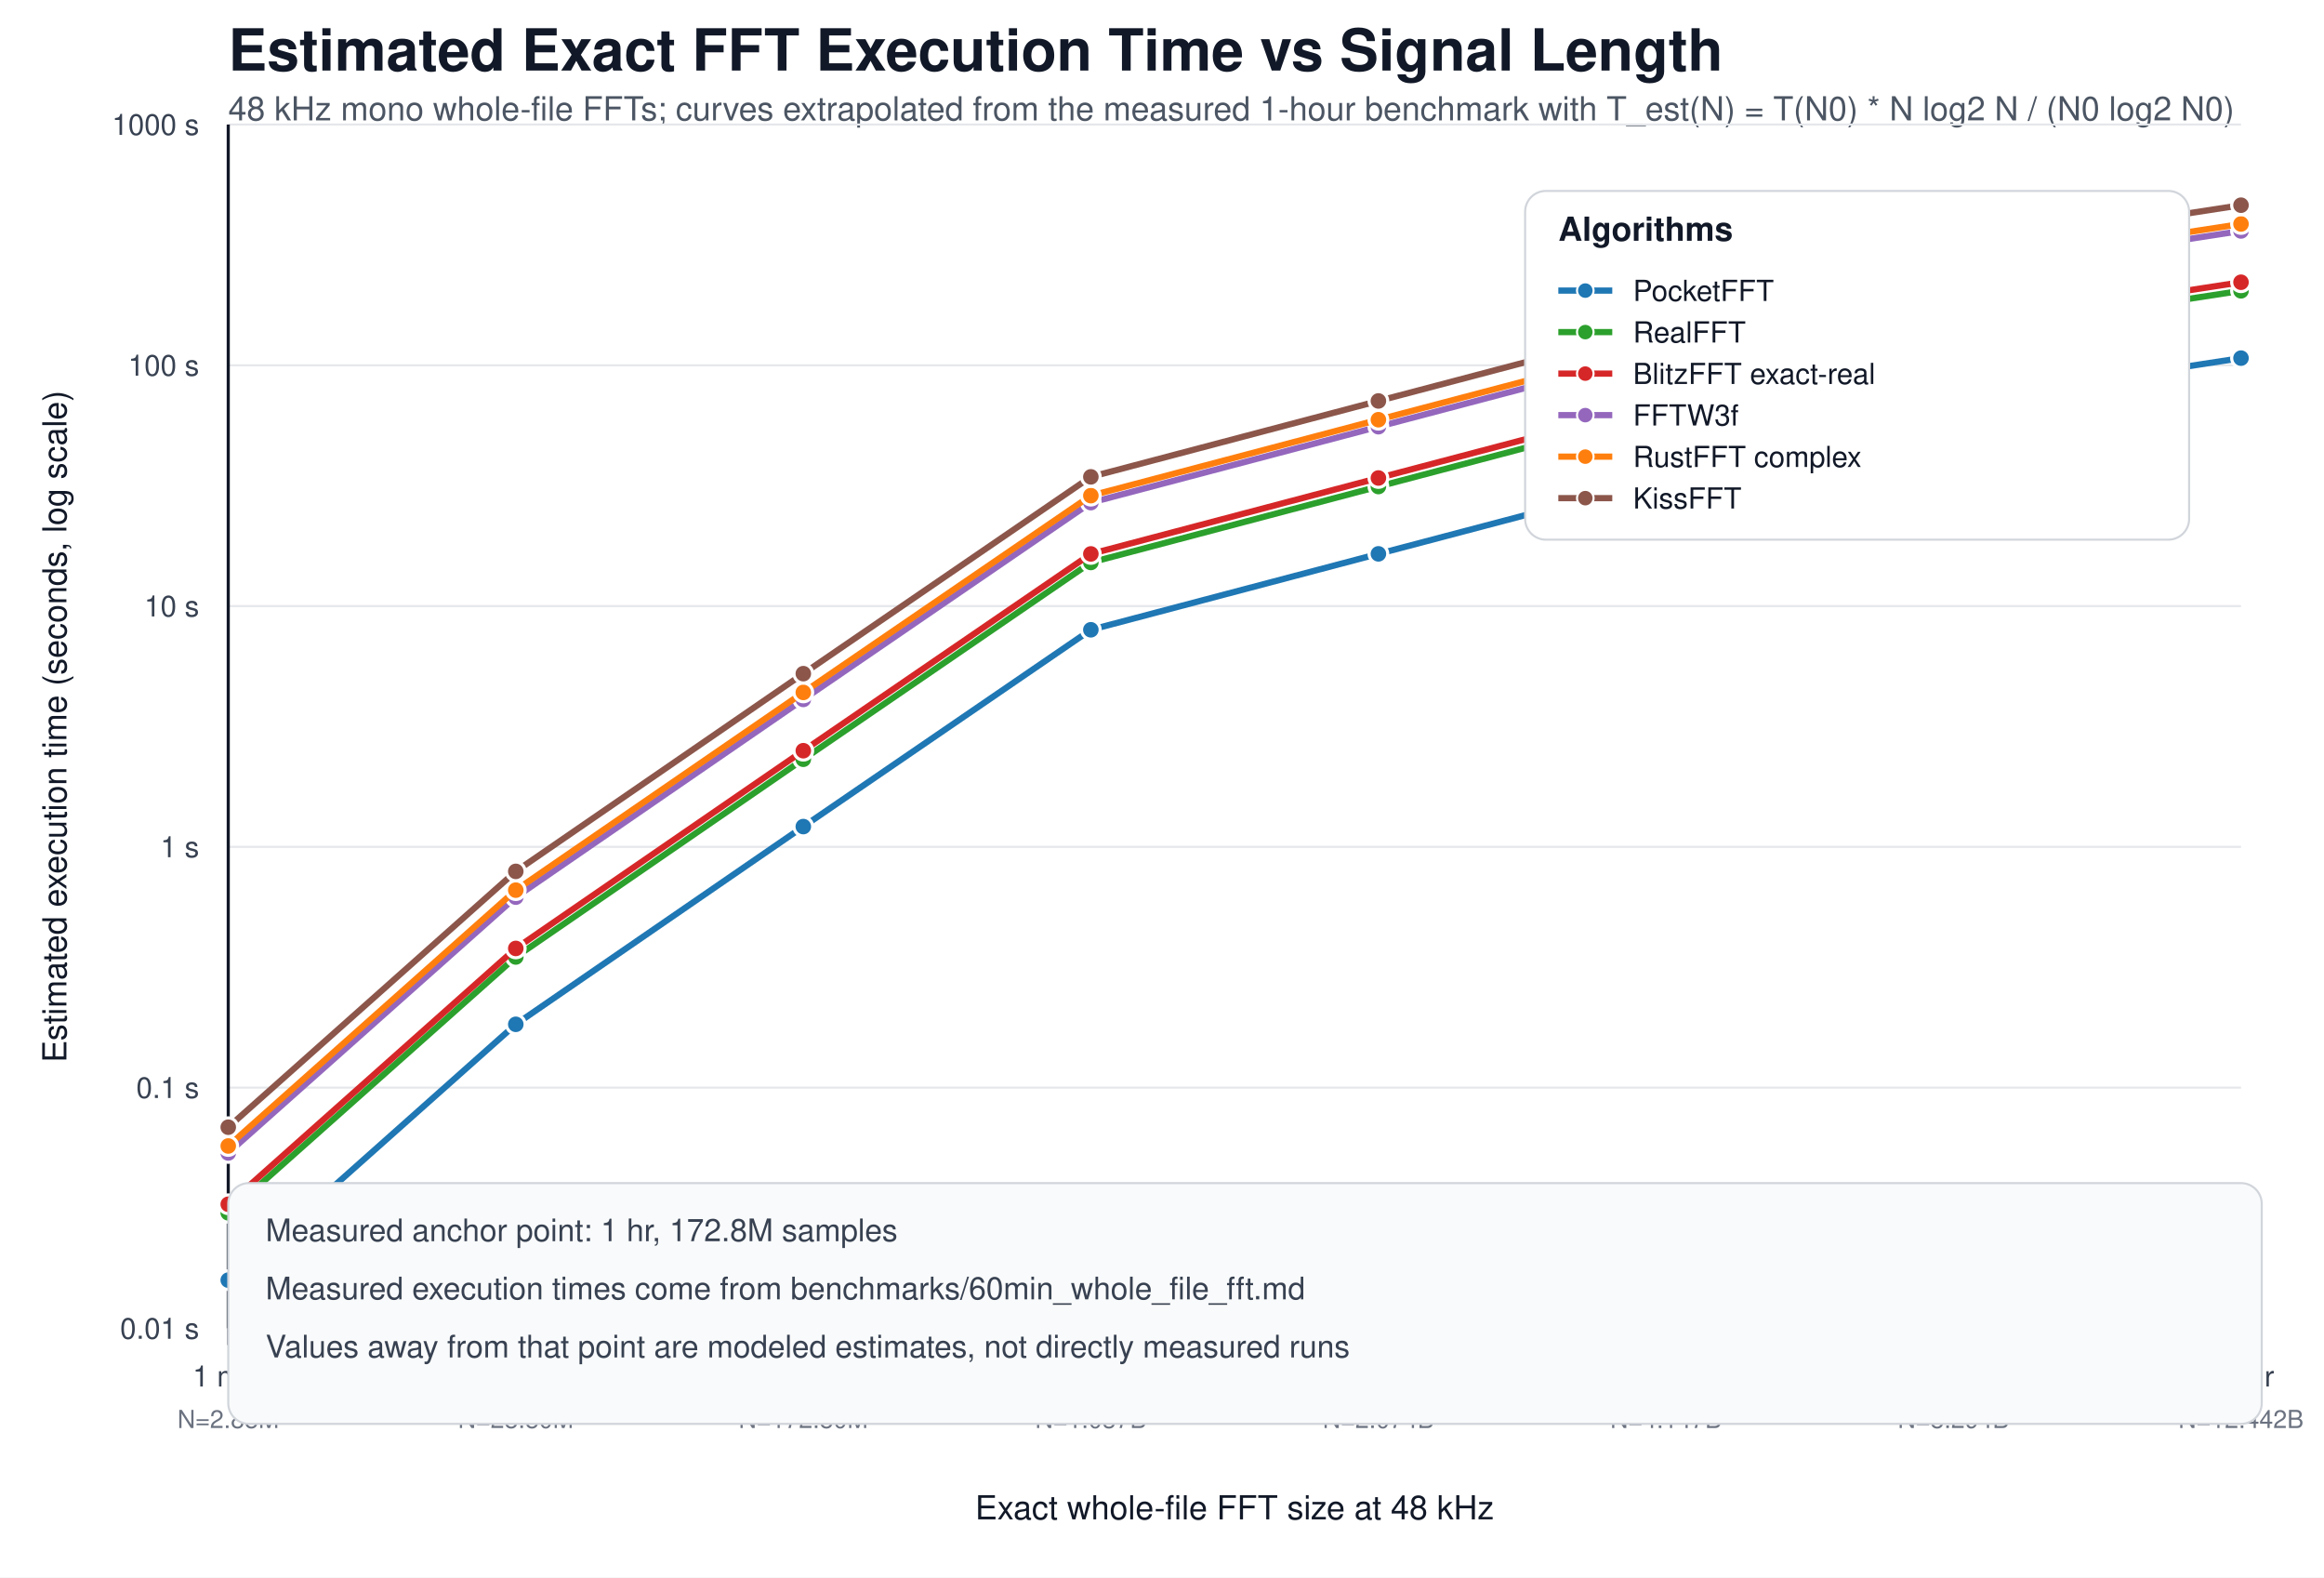
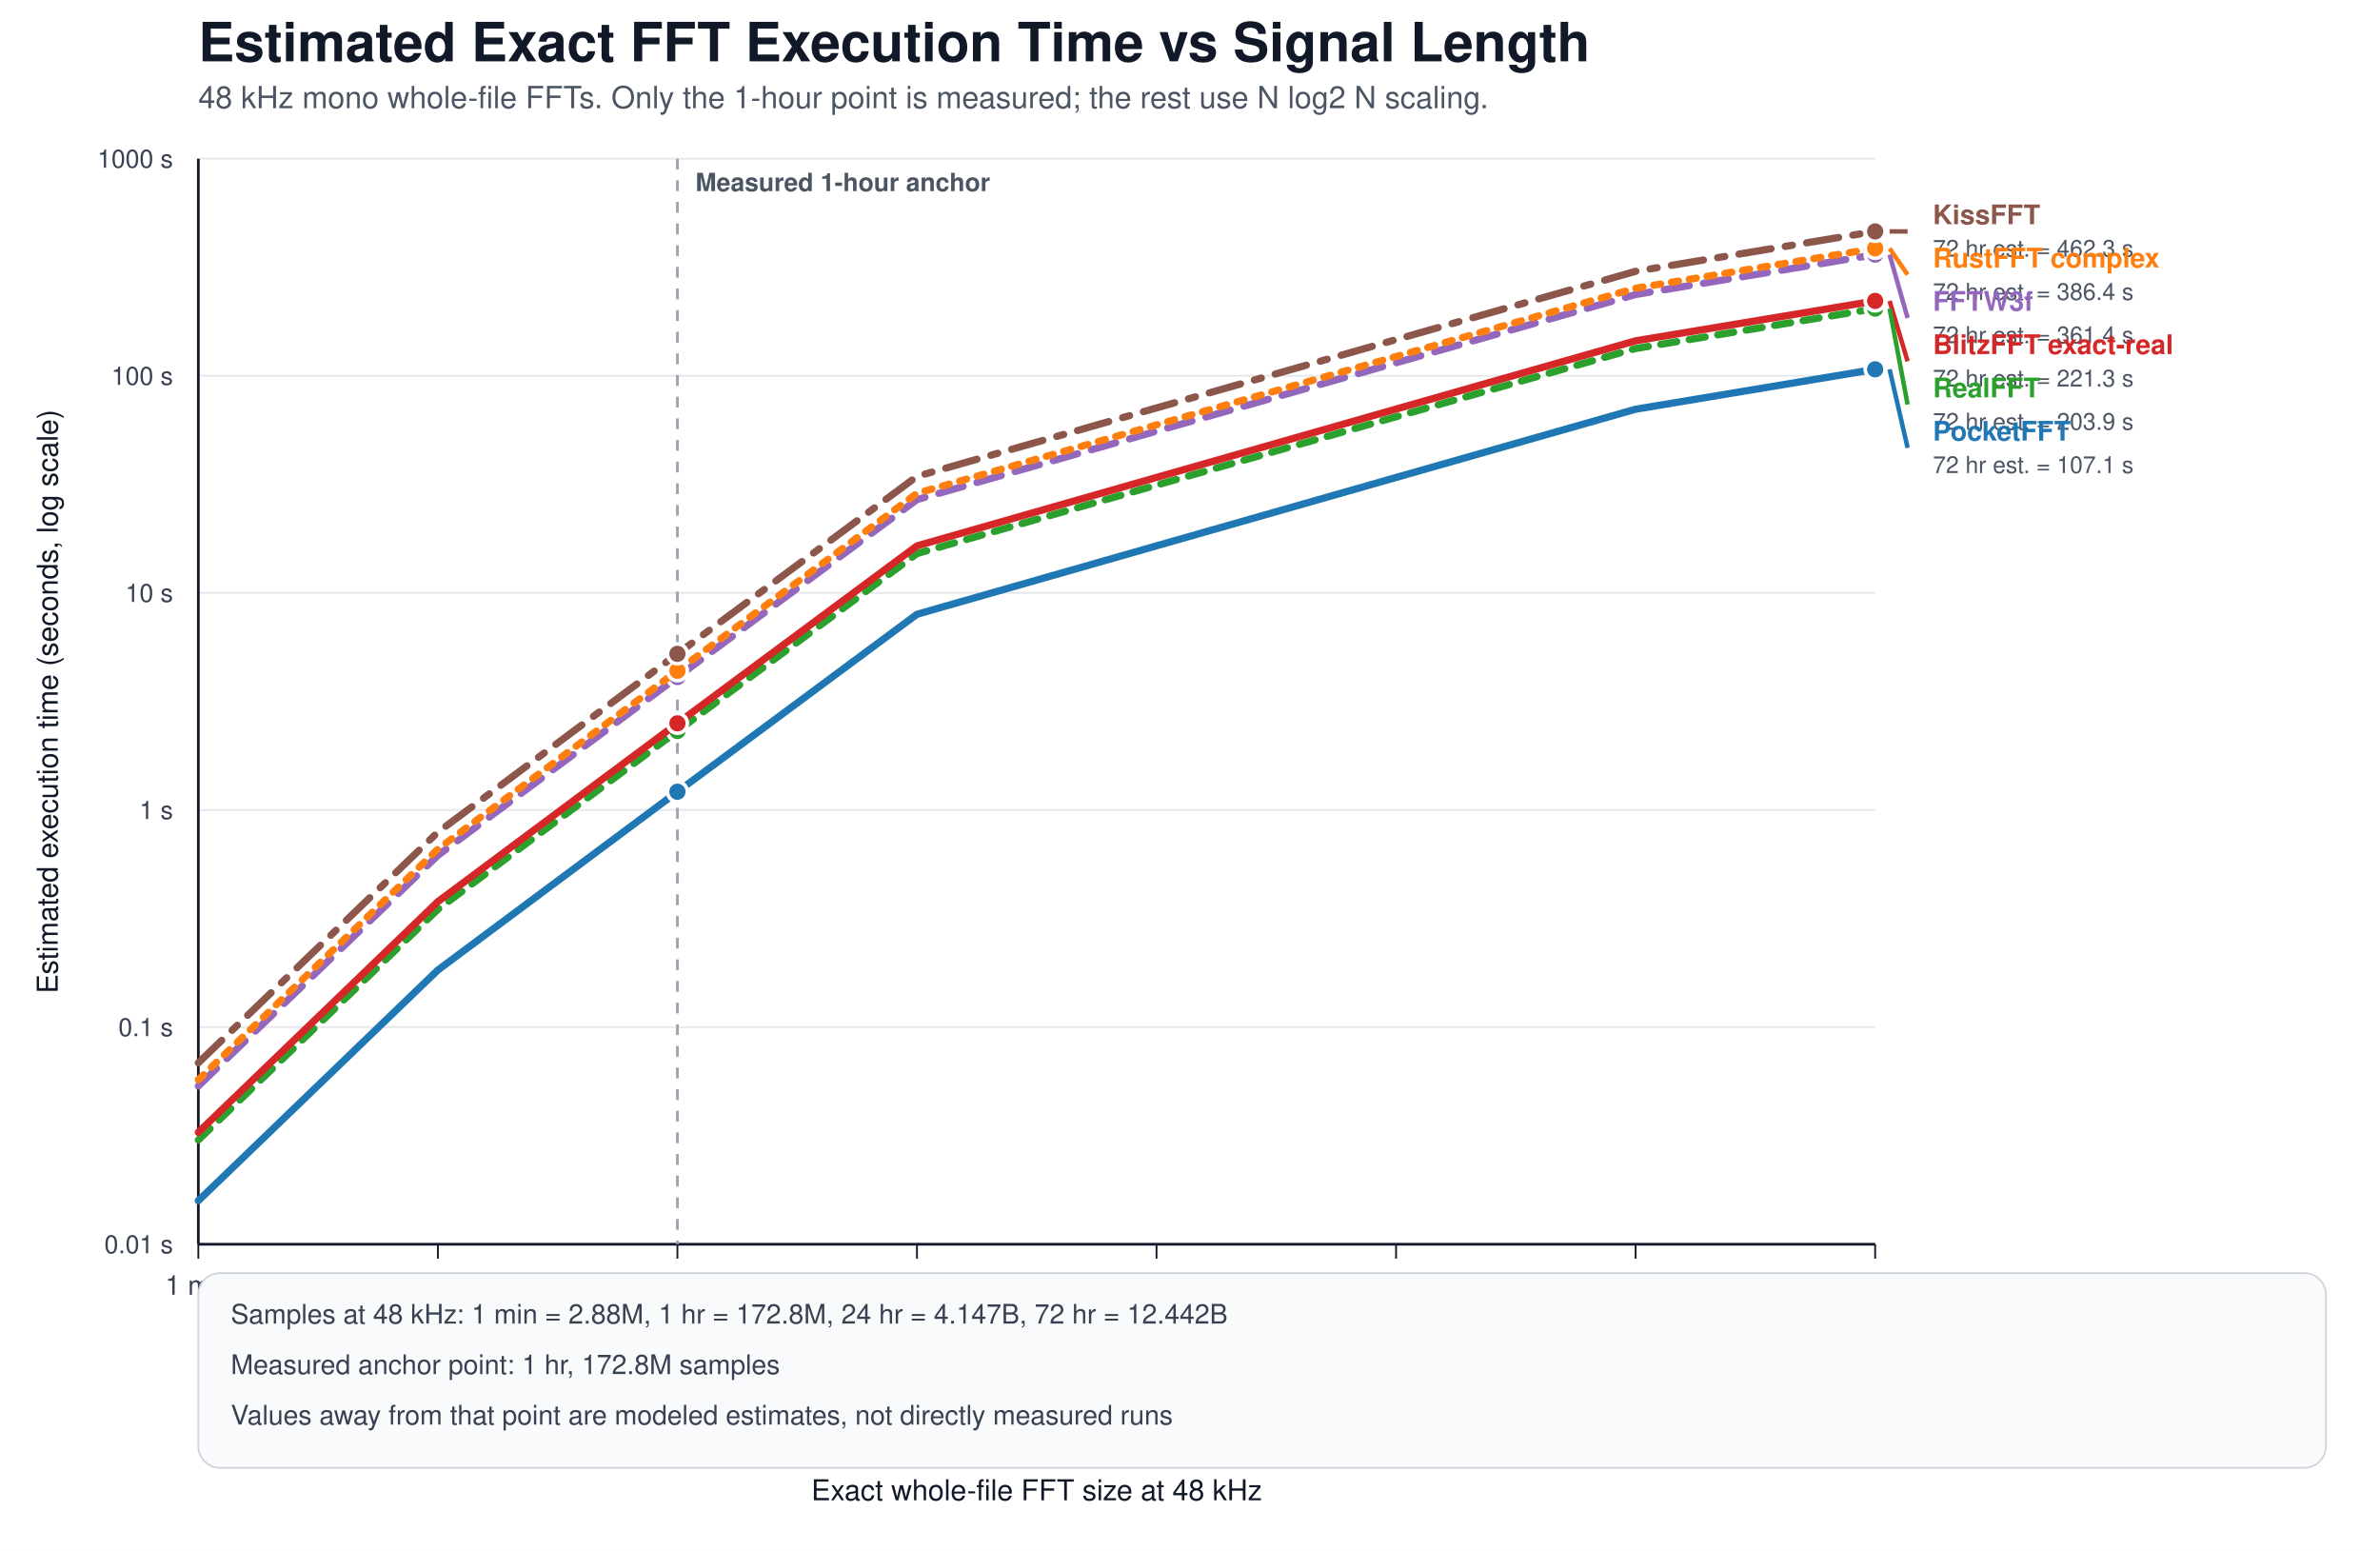
- <svg xmlns="http://www.w3.org/2000/svg" width="1120" height="760" viewBox="0 0 1120 760" role="img" aria-labelledby="title desc">
+ <svg xmlns="http://www.w3.org/2000/svg" width="1320" height="860" viewBox="0 0 1320 860" role="img" aria-labelledby="title desc">
  <rect width="100%" height="100%" fill="#ffffff" />
-   <text x="110" y="34" font-family="Helvetica, Arial, sans-serif" font-size="28" font-weight="700" fill="#111827">Estimated Exact FFT Execution Time vs Signal Length</text>
-   <text x="110" y="58" font-family="Helvetica, Arial, sans-serif" font-size="16" fill="#4b5563">48 kHz mono whole-file FFTs; curves extrapolated from the measured 1-hour benchmark with T_est(N) = T(N0) * N log2 N / (N0 log2 N0)</text>
-   <line x1="110" y1="640.00" x2="1080" y2="640.00" stroke="#e5e7eb" stroke-width="1" />
-   <text x="96" y="645.00" text-anchor="end" font-family="Helvetica, Arial, sans-serif" font-size="14" fill="#374151">0.01 s</text>
-   <line x1="110" y1="524.00" x2="1080" y2="524.00" stroke="#e5e7eb" stroke-width="1" />
-   <text x="96" y="529.00" text-anchor="end" font-family="Helvetica, Arial, sans-serif" font-size="14" fill="#374151">0.1 s</text>
-   <line x1="110" y1="408.00" x2="1080" y2="408.00" stroke="#e5e7eb" stroke-width="1" />
-   <text x="96" y="413.00" text-anchor="end" font-family="Helvetica, Arial, sans-serif" font-size="14" fill="#374151">1 s</text>
-   <line x1="110" y1="292.00" x2="1080" y2="292.00" stroke="#e5e7eb" stroke-width="1" />
-   <text x="96" y="297.00" text-anchor="end" font-family="Helvetica, Arial, sans-serif" font-size="14" fill="#374151">10 s</text>
-   <line x1="110" y1="176.00" x2="1080" y2="176.00" stroke="#e5e7eb" stroke-width="1" />
-   <text x="96" y="181.00" text-anchor="end" font-family="Helvetica, Arial, sans-serif" font-size="14" fill="#374151">100 s</text>
-   <line x1="110" y1="60.00" x2="1080" y2="60.00" stroke="#e5e7eb" stroke-width="1" />
-   <text x="96" y="65.00" text-anchor="end" font-family="Helvetica, Arial, sans-serif" font-size="14" fill="#374151">1000 s</text>
-   <line x1="110" y1="60" x2="110" y2="640" stroke="#111827" stroke-width="1.5" />
-   <line x1="110" y1="640" x2="1080" y2="640" stroke="#111827" stroke-width="1.5" />
-   <line x1="110.00" y1="640" x2="110.00" y2="648" stroke="#111827" stroke-width="1" />
-   <text x="110.00" y="668" text-anchor="middle" font-family="Helvetica, Arial, sans-serif" font-size="14" fill="#374151">1 min</text>
-   <text x="110.00" y="688" text-anchor="middle" font-family="Helvetica, Arial, sans-serif" font-size="12" fill="#6b7280">N=2.88M</text>
-   <line x1="248.57" y1="640" x2="248.57" y2="648" stroke="#111827" stroke-width="1" />
-   <text x="248.57" y="668" text-anchor="middle" font-family="Helvetica, Arial, sans-serif" font-size="14" fill="#374151">10 min</text>
-   <text x="248.57" y="688" text-anchor="middle" font-family="Helvetica, Arial, sans-serif" font-size="12" fill="#6b7280">N=28.80M</text>
-   <line x1="387.14" y1="640" x2="387.14" y2="648" stroke="#111827" stroke-width="1" />
-   <text x="387.14" y="668" text-anchor="middle" font-family="Helvetica, Arial, sans-serif" font-size="14" fill="#374151">1 hr</text>
-   <text x="387.14" y="688" text-anchor="middle" font-family="Helvetica, Arial, sans-serif" font-size="12" fill="#6b7280">N=172.80M</text>
-   <line x1="525.71" y1="640" x2="525.71" y2="648" stroke="#111827" stroke-width="1" />
-   <text x="525.71" y="668" text-anchor="middle" font-family="Helvetica, Arial, sans-serif" font-size="14" fill="#374151">6 hr</text>
-   <text x="525.71" y="688" text-anchor="middle" font-family="Helvetica, Arial, sans-serif" font-size="12" fill="#6b7280">N=1.037B</text>
-   <line x1="664.29" y1="640" x2="664.29" y2="648" stroke="#111827" stroke-width="1" />
-   <text x="664.29" y="668" text-anchor="middle" font-family="Helvetica, Arial, sans-serif" font-size="14" fill="#374151">12 hr</text>
-   <text x="664.29" y="688" text-anchor="middle" font-family="Helvetica, Arial, sans-serif" font-size="12" fill="#6b7280">N=2.074B</text>
-   <line x1="802.86" y1="640" x2="802.86" y2="648" stroke="#111827" stroke-width="1" />
-   <text x="802.86" y="668" text-anchor="middle" font-family="Helvetica, Arial, sans-serif" font-size="14" fill="#374151">24 hr</text>
-   <text x="802.86" y="688" text-anchor="middle" font-family="Helvetica, Arial, sans-serif" font-size="12" fill="#6b7280">N=4.147B</text>
-   <line x1="941.43" y1="640" x2="941.43" y2="648" stroke="#111827" stroke-width="1" />
-   <text x="941.43" y="668" text-anchor="middle" font-family="Helvetica, Arial, sans-serif" font-size="14" fill="#374151">48 hr</text>
-   <text x="941.43" y="688" text-anchor="middle" font-family="Helvetica, Arial, sans-serif" font-size="12" fill="#6b7280">N=8.294B</text>
-   <line x1="1080.00" y1="640" x2="1080.00" y2="648" stroke="#111827" stroke-width="1" />
-   <text x="1080.00" y="668" text-anchor="middle" font-family="Helvetica, Arial, sans-serif" font-size="14" fill="#374151">72 hr</text>
-   <text x="1080.00" y="688" text-anchor="middle" font-family="Helvetica, Arial, sans-serif" font-size="12" fill="#6b7280">N=12.442B</text>
-   <text x="32" y="350.00" transform="rotate(-90 32 350.00)" text-anchor="middle" font-family="Helvetica, Arial, sans-serif" font-size="16" fill="#111827">Estimated execution time (seconds, log scale)</text>
-   <text x="595.00" y="732" text-anchor="middle" font-family="Helvetica, Arial, sans-serif" font-size="16" fill="#111827">Exact whole-file FFT size at 48 kHz</text>
-   <polyline fill="none" stroke="#1f77b4" stroke-width="3" points="110.00,616.75 248.57,493.50 387.14,398.23 525.71,303.42 664.29,266.84 802.86,230.32 941.43,193.85 1080.00,172.54" />
-   <circle cx="110.00" cy="616.75" r="4.5" fill="#1f77b4" stroke="#ffffff" stroke-width="1.5" />
-   <circle cx="248.57" cy="493.50" r="4.5" fill="#1f77b4" stroke="#ffffff" stroke-width="1.5" />
-   <circle cx="387.14" cy="398.23" r="4.5" fill="#1f77b4" stroke="#ffffff" stroke-width="1.5" />
-   <circle cx="525.71" cy="303.42" r="4.5" fill="#1f77b4" stroke="#ffffff" stroke-width="1.5" />
-   <circle cx="664.29" cy="266.84" r="4.5" fill="#1f77b4" stroke="#ffffff" stroke-width="1.5" />
-   <circle cx="802.86" cy="230.32" r="4.5" fill="#1f77b4" stroke="#ffffff" stroke-width="1.5" />
-   <circle cx="941.43" cy="193.85" r="4.5" fill="#1f77b4" stroke="#ffffff" stroke-width="1.5" />
-   <circle cx="1080.00" cy="172.54" r="4.5" fill="#1f77b4" stroke="#ffffff" stroke-width="1.5" />
-   <polyline fill="none" stroke="#2ca02c" stroke-width="3" points="110.00,584.32 248.57,461.06 387.14,365.80 525.71,270.99 664.29,234.41 802.86,197.89 941.43,161.42 1080.00,140.11" />
-   <circle cx="110.00" cy="584.32" r="4.5" fill="#2ca02c" stroke="#ffffff" stroke-width="1.5" />
-   <circle cx="248.57" cy="461.06" r="4.5" fill="#2ca02c" stroke="#ffffff" stroke-width="1.5" />
-   <circle cx="387.14" cy="365.80" r="4.5" fill="#2ca02c" stroke="#ffffff" stroke-width="1.5" />
-   <circle cx="525.71" cy="270.99" r="4.5" fill="#2ca02c" stroke="#ffffff" stroke-width="1.5" />
-   <circle cx="664.29" cy="234.41" r="4.5" fill="#2ca02c" stroke="#ffffff" stroke-width="1.5" />
-   <circle cx="802.86" cy="197.89" r="4.5" fill="#2ca02c" stroke="#ffffff" stroke-width="1.5" />
-   <circle cx="941.43" cy="161.42" r="4.5" fill="#2ca02c" stroke="#ffffff" stroke-width="1.5" />
-   <circle cx="1080.00" cy="140.11" r="4.5" fill="#2ca02c" stroke="#ffffff" stroke-width="1.5" />
-   <polyline fill="none" stroke="#d62728" stroke-width="3" points="110.00,580.19 248.57,456.94 387.14,361.68 525.71,266.87 664.29,230.29 802.86,193.77 941.43,157.30 1080.00,135.98" />
-   <circle cx="110.00" cy="580.19" r="4.5" fill="#d62728" stroke="#ffffff" stroke-width="1.5" />
-   <circle cx="248.57" cy="456.94" r="4.5" fill="#d62728" stroke="#ffffff" stroke-width="1.5" />
-   <circle cx="387.14" cy="361.68" r="4.5" fill="#d62728" stroke="#ffffff" stroke-width="1.5" />
-   <circle cx="525.71" cy="266.87" r="4.5" fill="#d62728" stroke="#ffffff" stroke-width="1.5" />
-   <circle cx="664.29" cy="230.29" r="4.5" fill="#d62728" stroke="#ffffff" stroke-width="1.5" />
-   <circle cx="802.86" cy="193.77" r="4.5" fill="#d62728" stroke="#ffffff" stroke-width="1.5" />
-   <circle cx="941.43" cy="157.30" r="4.5" fill="#d62728" stroke="#ffffff" stroke-width="1.5" />
-   <circle cx="1080.00" cy="135.98" r="4.5" fill="#d62728" stroke="#ffffff" stroke-width="1.5" />
-   <polyline fill="none" stroke="#9467bd" stroke-width="3" points="110.00,555.48 248.57,432.23 387.14,336.97 525.71,242.15 664.29,205.58 802.86,169.06 941.43,132.59 1080.00,111.27" />
-   <circle cx="110.00" cy="555.48" r="4.5" fill="#9467bd" stroke="#ffffff" stroke-width="1.5" />
-   <circle cx="248.57" cy="432.23" r="4.5" fill="#9467bd" stroke="#ffffff" stroke-width="1.5" />
-   <circle cx="387.14" cy="336.97" r="4.5" fill="#9467bd" stroke="#ffffff" stroke-width="1.5" />
-   <circle cx="525.71" cy="242.15" r="4.5" fill="#9467bd" stroke="#ffffff" stroke-width="1.5" />
-   <circle cx="664.29" cy="205.58" r="4.5" fill="#9467bd" stroke="#ffffff" stroke-width="1.5" />
-   <circle cx="802.86" cy="169.06" r="4.5" fill="#9467bd" stroke="#ffffff" stroke-width="1.5" />
-   <circle cx="941.43" cy="132.59" r="4.5" fill="#9467bd" stroke="#ffffff" stroke-width="1.5" />
-   <circle cx="1080.00" cy="111.27" r="4.5" fill="#9467bd" stroke="#ffffff" stroke-width="1.5" />
-   <polyline fill="none" stroke="#ff7f0e" stroke-width="3" points="110.00,552.12 248.57,428.86 387.14,333.60 525.71,238.79 664.29,202.21 802.86,165.69 941.43,129.22 1080.00,107.91" />
-   <circle cx="110.00" cy="552.12" r="4.5" fill="#ff7f0e" stroke="#ffffff" stroke-width="1.5" />
-   <circle cx="248.57" cy="428.86" r="4.5" fill="#ff7f0e" stroke="#ffffff" stroke-width="1.5" />
-   <circle cx="387.14" cy="333.60" r="4.5" fill="#ff7f0e" stroke="#ffffff" stroke-width="1.5" />
-   <circle cx="525.71" cy="238.79" r="4.5" fill="#ff7f0e" stroke="#ffffff" stroke-width="1.5" />
-   <circle cx="664.29" cy="202.21" r="4.5" fill="#ff7f0e" stroke="#ffffff" stroke-width="1.5" />
-   <circle cx="802.86" cy="165.69" r="4.5" fill="#ff7f0e" stroke="#ffffff" stroke-width="1.5" />
-   <circle cx="941.43" cy="129.22" r="4.5" fill="#ff7f0e" stroke="#ffffff" stroke-width="1.5" />
-   <circle cx="1080.00" cy="107.91" r="4.5" fill="#ff7f0e" stroke="#ffffff" stroke-width="1.5" />
-   <polyline fill="none" stroke="#8c564b" stroke-width="3" points="110.00,543.07 248.57,419.82 387.14,324.56 525.71,229.74 664.29,193.17 802.86,156.65 941.43,120.18 1080.00,98.86" />
-   <circle cx="110.00" cy="543.07" r="4.5" fill="#8c564b" stroke="#ffffff" stroke-width="1.5" />
-   <circle cx="248.57" cy="419.82" r="4.5" fill="#8c564b" stroke="#ffffff" stroke-width="1.5" />
-   <circle cx="387.14" cy="324.56" r="4.5" fill="#8c564b" stroke="#ffffff" stroke-width="1.5" />
-   <circle cx="525.71" cy="229.74" r="4.5" fill="#8c564b" stroke="#ffffff" stroke-width="1.5" />
-   <circle cx="664.29" cy="193.17" r="4.5" fill="#8c564b" stroke="#ffffff" stroke-width="1.5" />
-   <circle cx="802.86" cy="156.65" r="4.5" fill="#8c564b" stroke="#ffffff" stroke-width="1.5" />
-   <circle cx="941.43" cy="120.18" r="4.5" fill="#8c564b" stroke="#ffffff" stroke-width="1.5" />
-   <circle cx="1080.00" cy="98.86" r="4.5" fill="#8c564b" stroke="#ffffff" stroke-width="1.5" />
-   <rect x="735" y="92" width="320" height="168" rx="10" fill="#ffffff" stroke="#d1d5db" />
-   <text x="751" y="116" font-family="Helvetica, Arial, sans-serif" font-size="16" font-weight="700" fill="#111827">Algorithms</text>
-   <line x1="751" y1="140" x2="777" y2="140" stroke="#1f77b4" stroke-width="3" />
-   <circle cx="764" cy="140" r="4" fill="#1f77b4" stroke="#fff" stroke-width="1" />
-   <text x="787" y="145" font-family="Helvetica, Arial, sans-serif" font-size="14" fill="#111827">PocketFFT</text>
-   <line x1="751" y1="160" x2="777" y2="160" stroke="#2ca02c" stroke-width="3" />
-   <circle cx="764" cy="160" r="4" fill="#2ca02c" stroke="#fff" stroke-width="1" />
-   <text x="787" y="165" font-family="Helvetica, Arial, sans-serif" font-size="14" fill="#111827">RealFFT</text>
-   <line x1="751" y1="180" x2="777" y2="180" stroke="#d62728" stroke-width="3" />
-   <circle cx="764" cy="180" r="4" fill="#d62728" stroke="#fff" stroke-width="1" />
-   <text x="787" y="185" font-family="Helvetica, Arial, sans-serif" font-size="14" fill="#111827">BlitzFFT exact-real</text>
-   <line x1="751" y1="200" x2="777" y2="200" stroke="#9467bd" stroke-width="3" />
-   <circle cx="764" cy="200" r="4" fill="#9467bd" stroke="#fff" stroke-width="1" />
-   <text x="787" y="205" font-family="Helvetica, Arial, sans-serif" font-size="14" fill="#111827">FFTW3f</text>
-   <line x1="751" y1="220" x2="777" y2="220" stroke="#ff7f0e" stroke-width="3" />
-   <circle cx="764" cy="220" r="4" fill="#ff7f0e" stroke="#fff" stroke-width="1" />
-   <text x="787" y="225" font-family="Helvetica, Arial, sans-serif" font-size="14" fill="#111827">RustFFT complex</text>
-   <line x1="751" y1="240" x2="777" y2="240" stroke="#8c564b" stroke-width="3" />
-   <circle cx="764" cy="240" r="4" fill="#8c564b" stroke="#fff" stroke-width="1" />
-   <text x="787" y="245" font-family="Helvetica, Arial, sans-serif" font-size="14" fill="#111827">KissFFT</text>
-   <rect x="110" y="570" width="980" height="116" rx="10" fill="#f9fafb" stroke="#d1d5db" />
-   <text x="128" y="598" font-family="Helvetica, Arial, sans-serif" font-size="15" fill="#374151">Measured anchor point: 1 hr, 172.8M samples</text>
-   <text x="128" y="626" font-family="Helvetica, Arial, sans-serif" font-size="15" fill="#374151">Measured execution times come from benchmarks/60min_whole_file_fft.md</text>
-   <text x="128" y="654" font-family="Helvetica, Arial, sans-serif" font-size="15" fill="#374151">Values away from that point are modeled estimates, not directly measured runs</text>
+   <text x="110" y="34" font-family="Helvetica, Arial, sans-serif" font-size="30" font-weight="700" fill="#111827">Estimated Exact FFT Execution Time vs Signal Length</text>
+   <text x="110" y="60" font-family="Helvetica, Arial, sans-serif" font-size="17" fill="#4b5563">48 kHz mono whole-file FFTs. Only the 1-hour point is measured; the rest use N log2 N scaling.</text>
+   <line x1="110" y1="690.00" x2="1040" y2="690.00" stroke="#e5e7eb" stroke-width="1" />
+   <text x="96" y="695.00" text-anchor="end" font-family="Helvetica, Arial, sans-serif" font-size="14" fill="#374151">0.01 s</text>
+   <line x1="110" y1="569.60" x2="1040" y2="569.60" stroke="#e5e7eb" stroke-width="1" />
+   <text x="96" y="574.60" text-anchor="end" font-family="Helvetica, Arial, sans-serif" font-size="14" fill="#374151">0.1 s</text>
+   <line x1="110" y1="449.20" x2="1040" y2="449.20" stroke="#e5e7eb" stroke-width="1" />
+   <text x="96" y="454.20" text-anchor="end" font-family="Helvetica, Arial, sans-serif" font-size="14" fill="#374151">1 s</text>
+   <line x1="110" y1="328.80" x2="1040" y2="328.80" stroke="#e5e7eb" stroke-width="1" />
+   <text x="96" y="333.80" text-anchor="end" font-family="Helvetica, Arial, sans-serif" font-size="14" fill="#374151">10 s</text>
+   <line x1="110" y1="208.40" x2="1040" y2="208.40" stroke="#e5e7eb" stroke-width="1" />
+   <text x="96" y="213.40" text-anchor="end" font-family="Helvetica, Arial, sans-serif" font-size="14" fill="#374151">100 s</text>
+   <line x1="110" y1="88.00" x2="1040" y2="88.00" stroke="#e5e7eb" stroke-width="1" />
+   <text x="96" y="93.00" text-anchor="end" font-family="Helvetica, Arial, sans-serif" font-size="14" fill="#374151">1000 s</text>
+   <line x1="110" y1="88" x2="110" y2="690" stroke="#111827" stroke-width="1.5" />
+   <line x1="110" y1="690" x2="1040" y2="690" stroke="#111827" stroke-width="1.5" />
+   <line x1="375.71" y1="88" x2="375.71" y2="690" stroke="#9ca3af" stroke-width="1.5" stroke-dasharray="6 6" />
+   <text x="385.71" y="106.00" font-family="Helvetica, Arial, sans-serif" font-size="14" font-weight="700" fill="#4b5563">Measured 1-hour anchor</text>
+   <line x1="110.00" y1="690" x2="110.00" y2="698" stroke="#111827" stroke-width="1" />
+   <text x="110.00" y="718" text-anchor="middle" font-family="Helvetica, Arial, sans-serif" font-size="15" fill="#374151">1 min</text>
+   <line x1="242.86" y1="690" x2="242.86" y2="698" stroke="#111827" stroke-width="1" />
+   <text x="242.86" y="718" text-anchor="middle" font-family="Helvetica, Arial, sans-serif" font-size="15" fill="#374151">10 min</text>
+   <line x1="375.71" y1="690" x2="375.71" y2="698" stroke="#111827" stroke-width="1" />
+   <text x="375.71" y="718" text-anchor="middle" font-family="Helvetica, Arial, sans-serif" font-size="15" fill="#374151">1 hr</text>
+   <line x1="508.57" y1="690" x2="508.57" y2="698" stroke="#111827" stroke-width="1" />
+   <text x="508.57" y="718" text-anchor="middle" font-family="Helvetica, Arial, sans-serif" font-size="15" fill="#374151">6 hr</text>
+   <line x1="641.43" y1="690" x2="641.43" y2="698" stroke="#111827" stroke-width="1" />
+   <text x="641.43" y="718" text-anchor="middle" font-family="Helvetica, Arial, sans-serif" font-size="15" fill="#374151">12 hr</text>
+   <line x1="774.29" y1="690" x2="774.29" y2="698" stroke="#111827" stroke-width="1" />
+   <text x="774.29" y="718" text-anchor="middle" font-family="Helvetica, Arial, sans-serif" font-size="15" fill="#374151">24 hr</text>
+   <line x1="907.14" y1="690" x2="907.14" y2="698" stroke="#111827" stroke-width="1" />
+   <text x="907.14" y="718" text-anchor="middle" font-family="Helvetica, Arial, sans-serif" font-size="15" fill="#374151">48 hr</text>
+   <line x1="1040.00" y1="690" x2="1040.00" y2="698" stroke="#111827" stroke-width="1" />
+   <text x="1040.00" y="718" text-anchor="middle" font-family="Helvetica, Arial, sans-serif" font-size="15" fill="#374151">72 hr</text>
+   <text x="32" y="389.00" transform="rotate(-90 32 389.00)" text-anchor="middle" font-family="Helvetica, Arial, sans-serif" font-size="16" fill="#111827">Estimated execution time (seconds, log scale)</text>
+   <text x="575.00" y="832" text-anchor="middle" font-family="Helvetica, Arial, sans-serif" font-size="16" fill="#111827">Exact whole-file FFT size at 48 kHz</text>
+   <polyline fill="none" stroke="#1f77b4" stroke-width="4" stroke-linecap="round" stroke-linejoin="round" points="110.00,665.86 242.86,537.94 375.71,439.06 508.57,340.65 641.43,302.69 774.29,264.78 907.14,226.93 1040.00,204.81" />
+   <circle cx="375.71" cy="439.06" r="5.5" fill="#1f77b4" stroke="#ffffff" stroke-width="2" />
+   <circle cx="1040.00" cy="204.81" r="5.5" fill="#1f77b4" stroke="#ffffff" stroke-width="2" />
+   <polyline fill="none" stroke="#2ca02c" stroke-width="4" stroke-linecap="round" stroke-linejoin="round" stroke-dasharray="9 7" points="110.00,632.20 242.86,504.28 375.71,405.40 508.57,306.99 641.43,269.03 774.29,231.12 907.14,193.27 1040.00,171.14" />
+   <circle cx="375.71" cy="405.40" r="5.5" fill="#2ca02c" stroke="#ffffff" stroke-width="2" />
+   <circle cx="1040.00" cy="171.14" r="5.5" fill="#2ca02c" stroke="#ffffff" stroke-width="2" />
+   <polyline fill="none" stroke="#d62728" stroke-width="4" stroke-linecap="round" stroke-linejoin="round" points="110.00,627.93 242.86,500.00 375.71,401.12 508.57,302.71 641.43,264.75 774.29,226.84 907.14,188.99 1040.00,166.87" />
+   <circle cx="375.71" cy="401.12" r="5.5" fill="#d62728" stroke="#ffffff" stroke-width="2" />
+   <circle cx="1040.00" cy="166.87" r="5.5" fill="#d62728" stroke="#ffffff" stroke-width="2" />
+   <polyline fill="none" stroke="#9467bd" stroke-width="4" stroke-linecap="round" stroke-linejoin="round" stroke-dasharray="14 8" points="110.00,602.28 242.86,474.35 375.71,375.47 508.57,277.06 641.43,239.10 774.29,201.19 907.14,163.34 1040.00,141.22" />
+   <circle cx="375.71" cy="375.47" r="5.5" fill="#9467bd" stroke="#ffffff" stroke-width="2" />
+   <circle cx="1040.00" cy="141.22" r="5.5" fill="#9467bd" stroke="#ffffff" stroke-width="2" />
+   <polyline fill="none" stroke="#ff7f0e" stroke-width="4" stroke-linecap="round" stroke-linejoin="round" stroke-dasharray="4 6" points="110.00,598.78 242.86,470.86 375.71,371.98 508.57,273.57 641.43,235.61 774.29,197.70 907.14,159.85 1040.00,137.72" />
+   <circle cx="375.71" cy="371.98" r="5.5" fill="#ff7f0e" stroke="#ffffff" stroke-width="2" />
+   <circle cx="1040.00" cy="137.72" r="5.5" fill="#ff7f0e" stroke="#ffffff" stroke-width="2" />
+   <polyline fill="none" stroke="#8c564b" stroke-width="4" stroke-linecap="round" stroke-linejoin="round" stroke-dasharray="18 8 4 8" points="110.00,589.40 242.86,461.47 375.71,362.59 508.57,264.18 641.43,226.22 774.29,188.32 907.14,150.46 1040.00,128.34" />
+   <circle cx="375.71" cy="362.59" r="5.5" fill="#8c564b" stroke="#ffffff" stroke-width="2" />
+   <circle cx="1040.00" cy="128.34" r="5.5" fill="#8c564b" stroke="#ffffff" stroke-width="2" />
+   <line x1="1048.00" y1="128.34" x2="1058.00" y2="128.34" stroke="#8c564b" stroke-width="2.5" />
+   <text x="1072.00" y="124.34" font-family="Helvetica, Arial, sans-serif" font-size="15" font-weight="700" fill="#8c564b">KissFFT</text>
+   <text x="1072.00" y="142.34" font-family="Helvetica, Arial, sans-serif" font-size="13" fill="#4b5563">72 hr est. = 462.3 s</text>
+   <line x1="1048.00" y1="137.72" x2="1058.00" y2="152.34" stroke="#ff7f0e" stroke-width="2.5" />
+   <text x="1072.00" y="148.34" font-family="Helvetica, Arial, sans-serif" font-size="15" font-weight="700" fill="#ff7f0e">RustFFT complex</text>
+   <text x="1072.00" y="166.34" font-family="Helvetica, Arial, sans-serif" font-size="13" fill="#4b5563">72 hr est. = 386.4 s</text>
+   <line x1="1048.00" y1="141.22" x2="1058.00" y2="176.34" stroke="#9467bd" stroke-width="2.5" />
+   <text x="1072.00" y="172.34" font-family="Helvetica, Arial, sans-serif" font-size="15" font-weight="700" fill="#9467bd">FFTW3f</text>
+   <text x="1072.00" y="190.34" font-family="Helvetica, Arial, sans-serif" font-size="13" fill="#4b5563">72 hr est. = 361.4 s</text>
+   <line x1="1048.00" y1="166.87" x2="1058.00" y2="200.34" stroke="#d62728" stroke-width="2.5" />
+   <text x="1072.00" y="196.34" font-family="Helvetica, Arial, sans-serif" font-size="15" font-weight="700" fill="#d62728">BlitzFFT exact-real</text>
+   <text x="1072.00" y="214.34" font-family="Helvetica, Arial, sans-serif" font-size="13" fill="#4b5563">72 hr est. = 221.3 s</text>
+   <line x1="1048.00" y1="171.14" x2="1058.00" y2="224.34" stroke="#2ca02c" stroke-width="2.5" />
+   <text x="1072.00" y="220.34" font-family="Helvetica, Arial, sans-serif" font-size="15" font-weight="700" fill="#2ca02c">RealFFT</text>
+   <text x="1072.00" y="238.34" font-family="Helvetica, Arial, sans-serif" font-size="13" fill="#4b5563">72 hr est. = 203.9 s</text>
+   <line x1="1048.00" y1="204.81" x2="1058.00" y2="248.34" stroke="#1f77b4" stroke-width="2.5" />
+   <text x="1072.00" y="244.34" font-family="Helvetica, Arial, sans-serif" font-size="15" font-weight="700" fill="#1f77b4">PocketFFT</text>
+   <text x="1072.00" y="262.34" font-family="Helvetica, Arial, sans-serif" font-size="13" fill="#4b5563">72 hr est. = 107.1 s</text>
+   <rect x="110" y="706" width="1180" height="108" rx="12" fill="#f9fafb" stroke="#d1d5db" />
+   <text x="128" y="734" font-family="Helvetica, Arial, sans-serif" font-size="15" fill="#374151">Samples at 48 kHz: 1 min = 2.88M, 1 hr = 172.8M, 24 hr = 4.147B, 72 hr = 12.442B</text>
+   <text x="128" y="762" font-family="Helvetica, Arial, sans-serif" font-size="15" fill="#374151">Measured anchor point: 1 hr, 172.8M samples</text>
+   <text x="128" y="790" font-family="Helvetica, Arial, sans-serif" font-size="15" fill="#374151">Values away from that point are modeled estimates, not directly measured runs</text>
</svg>
